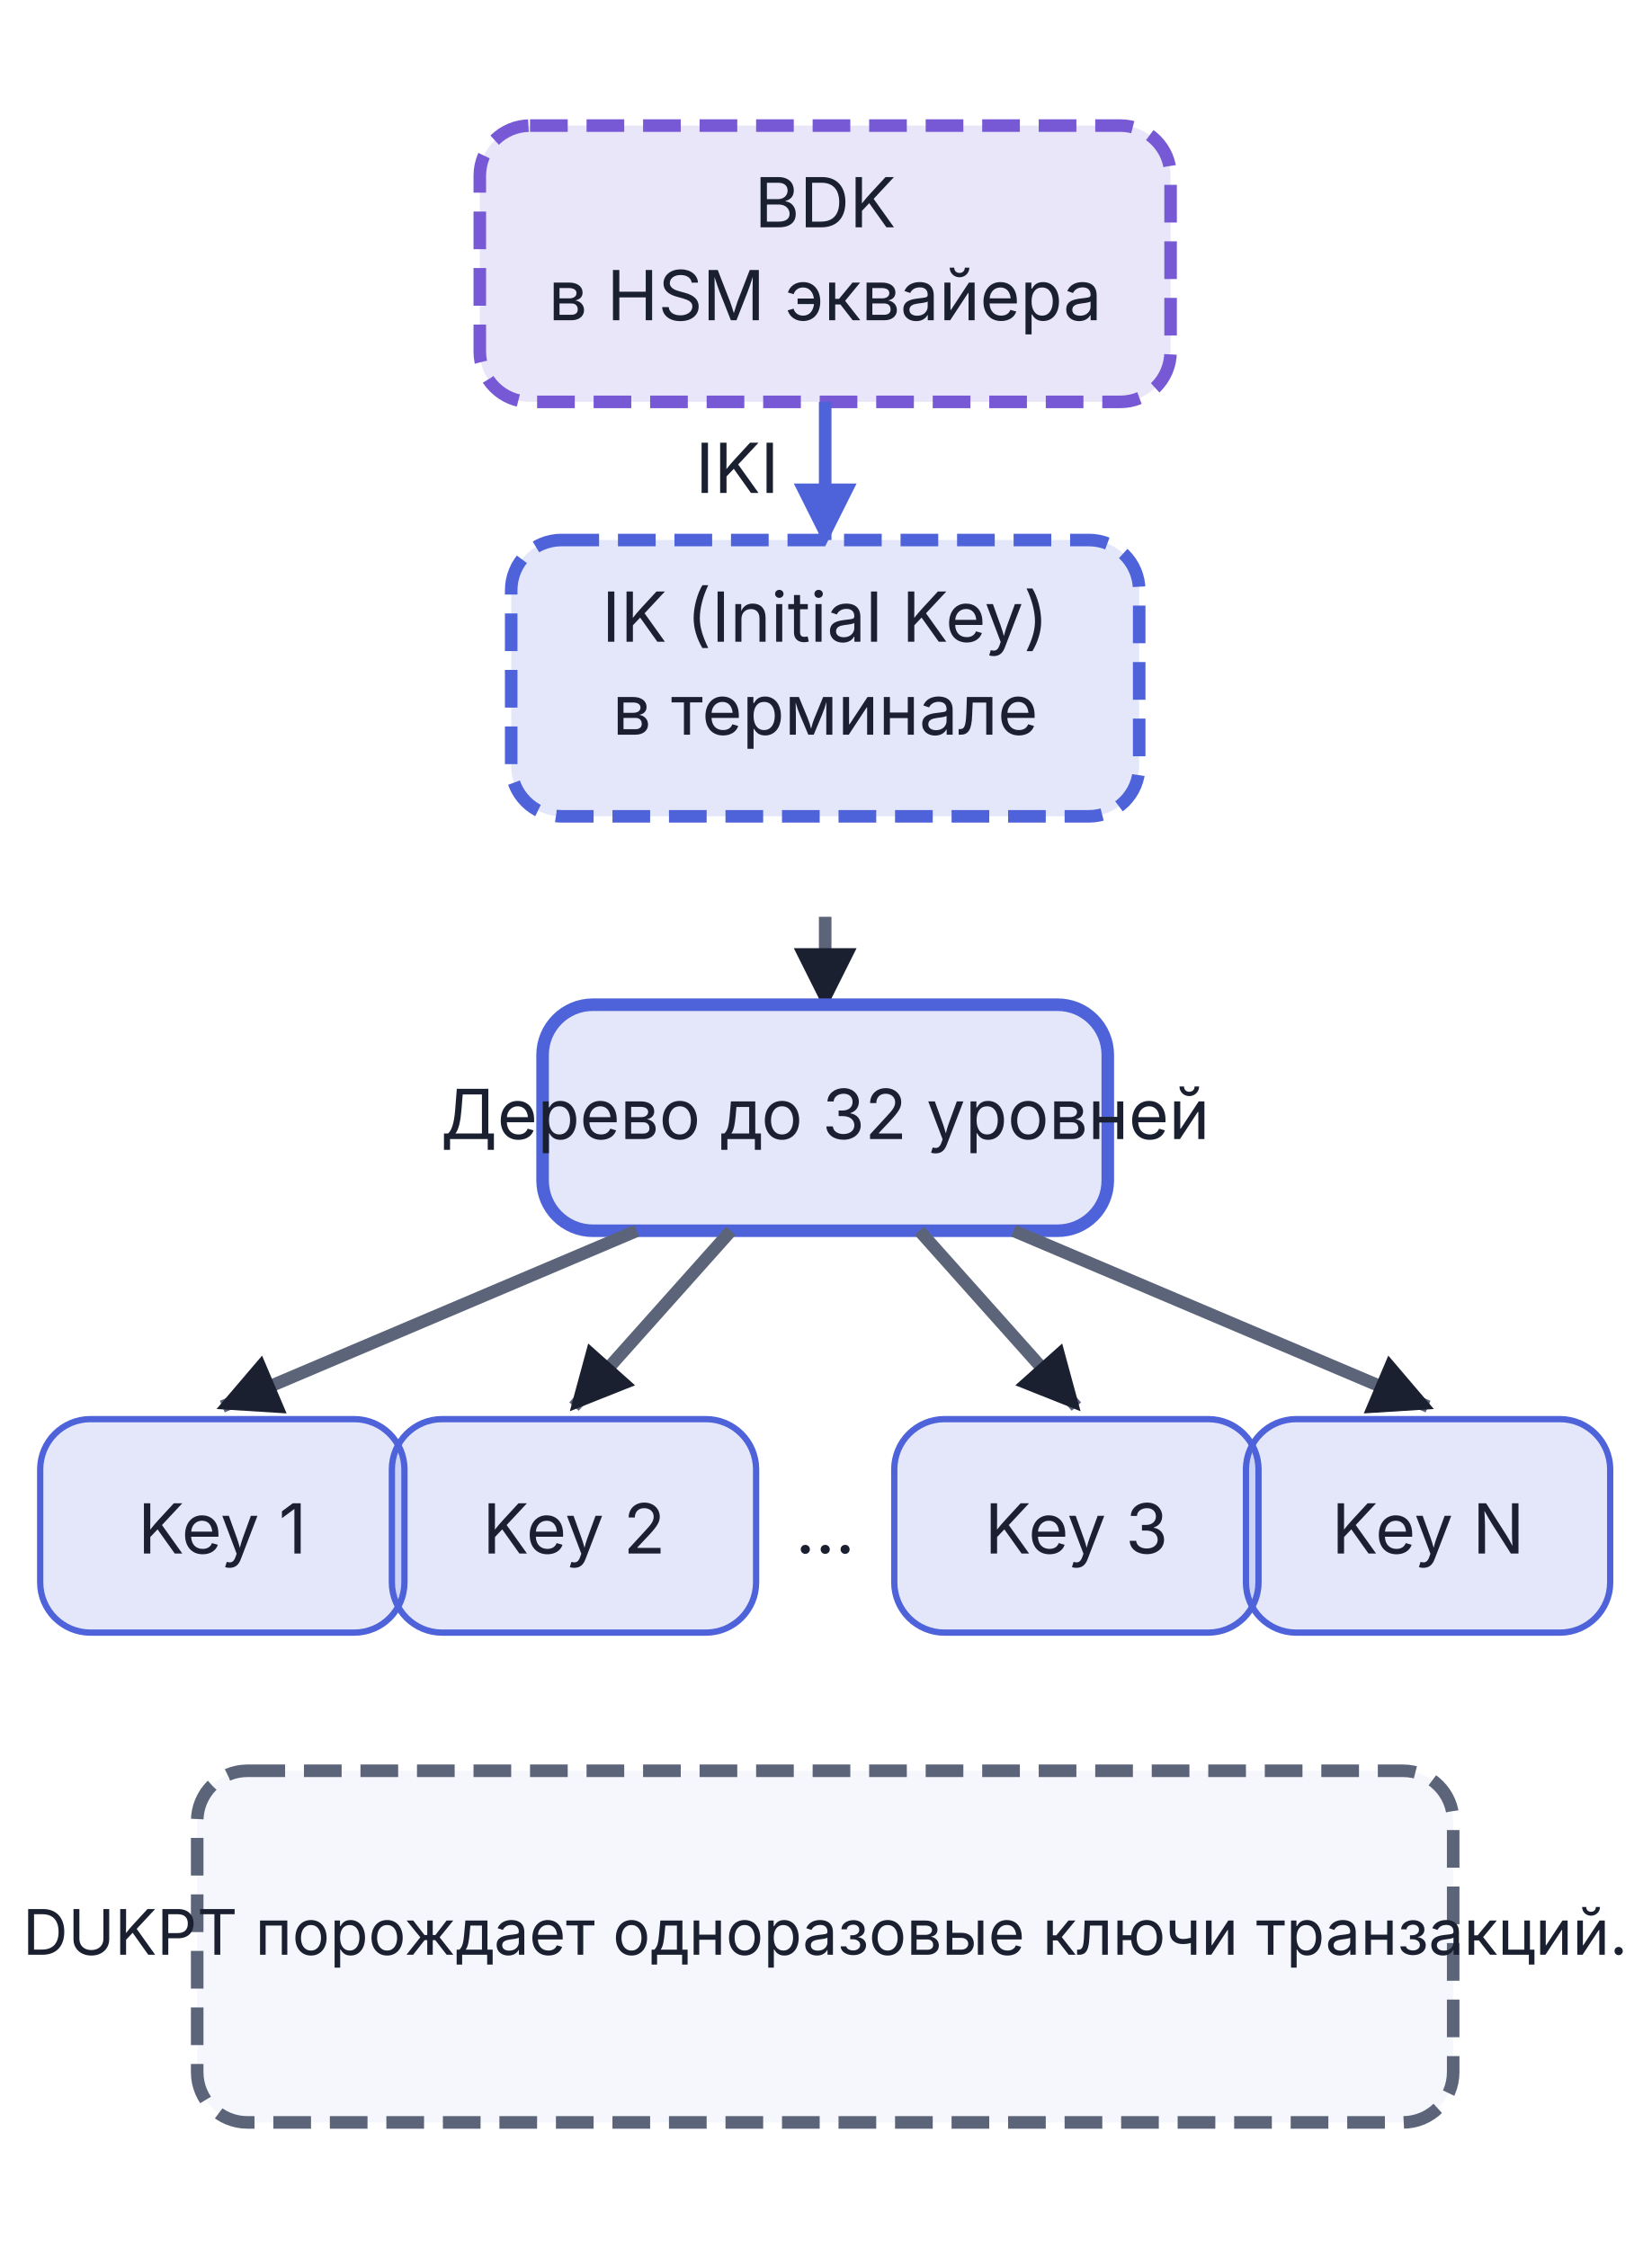
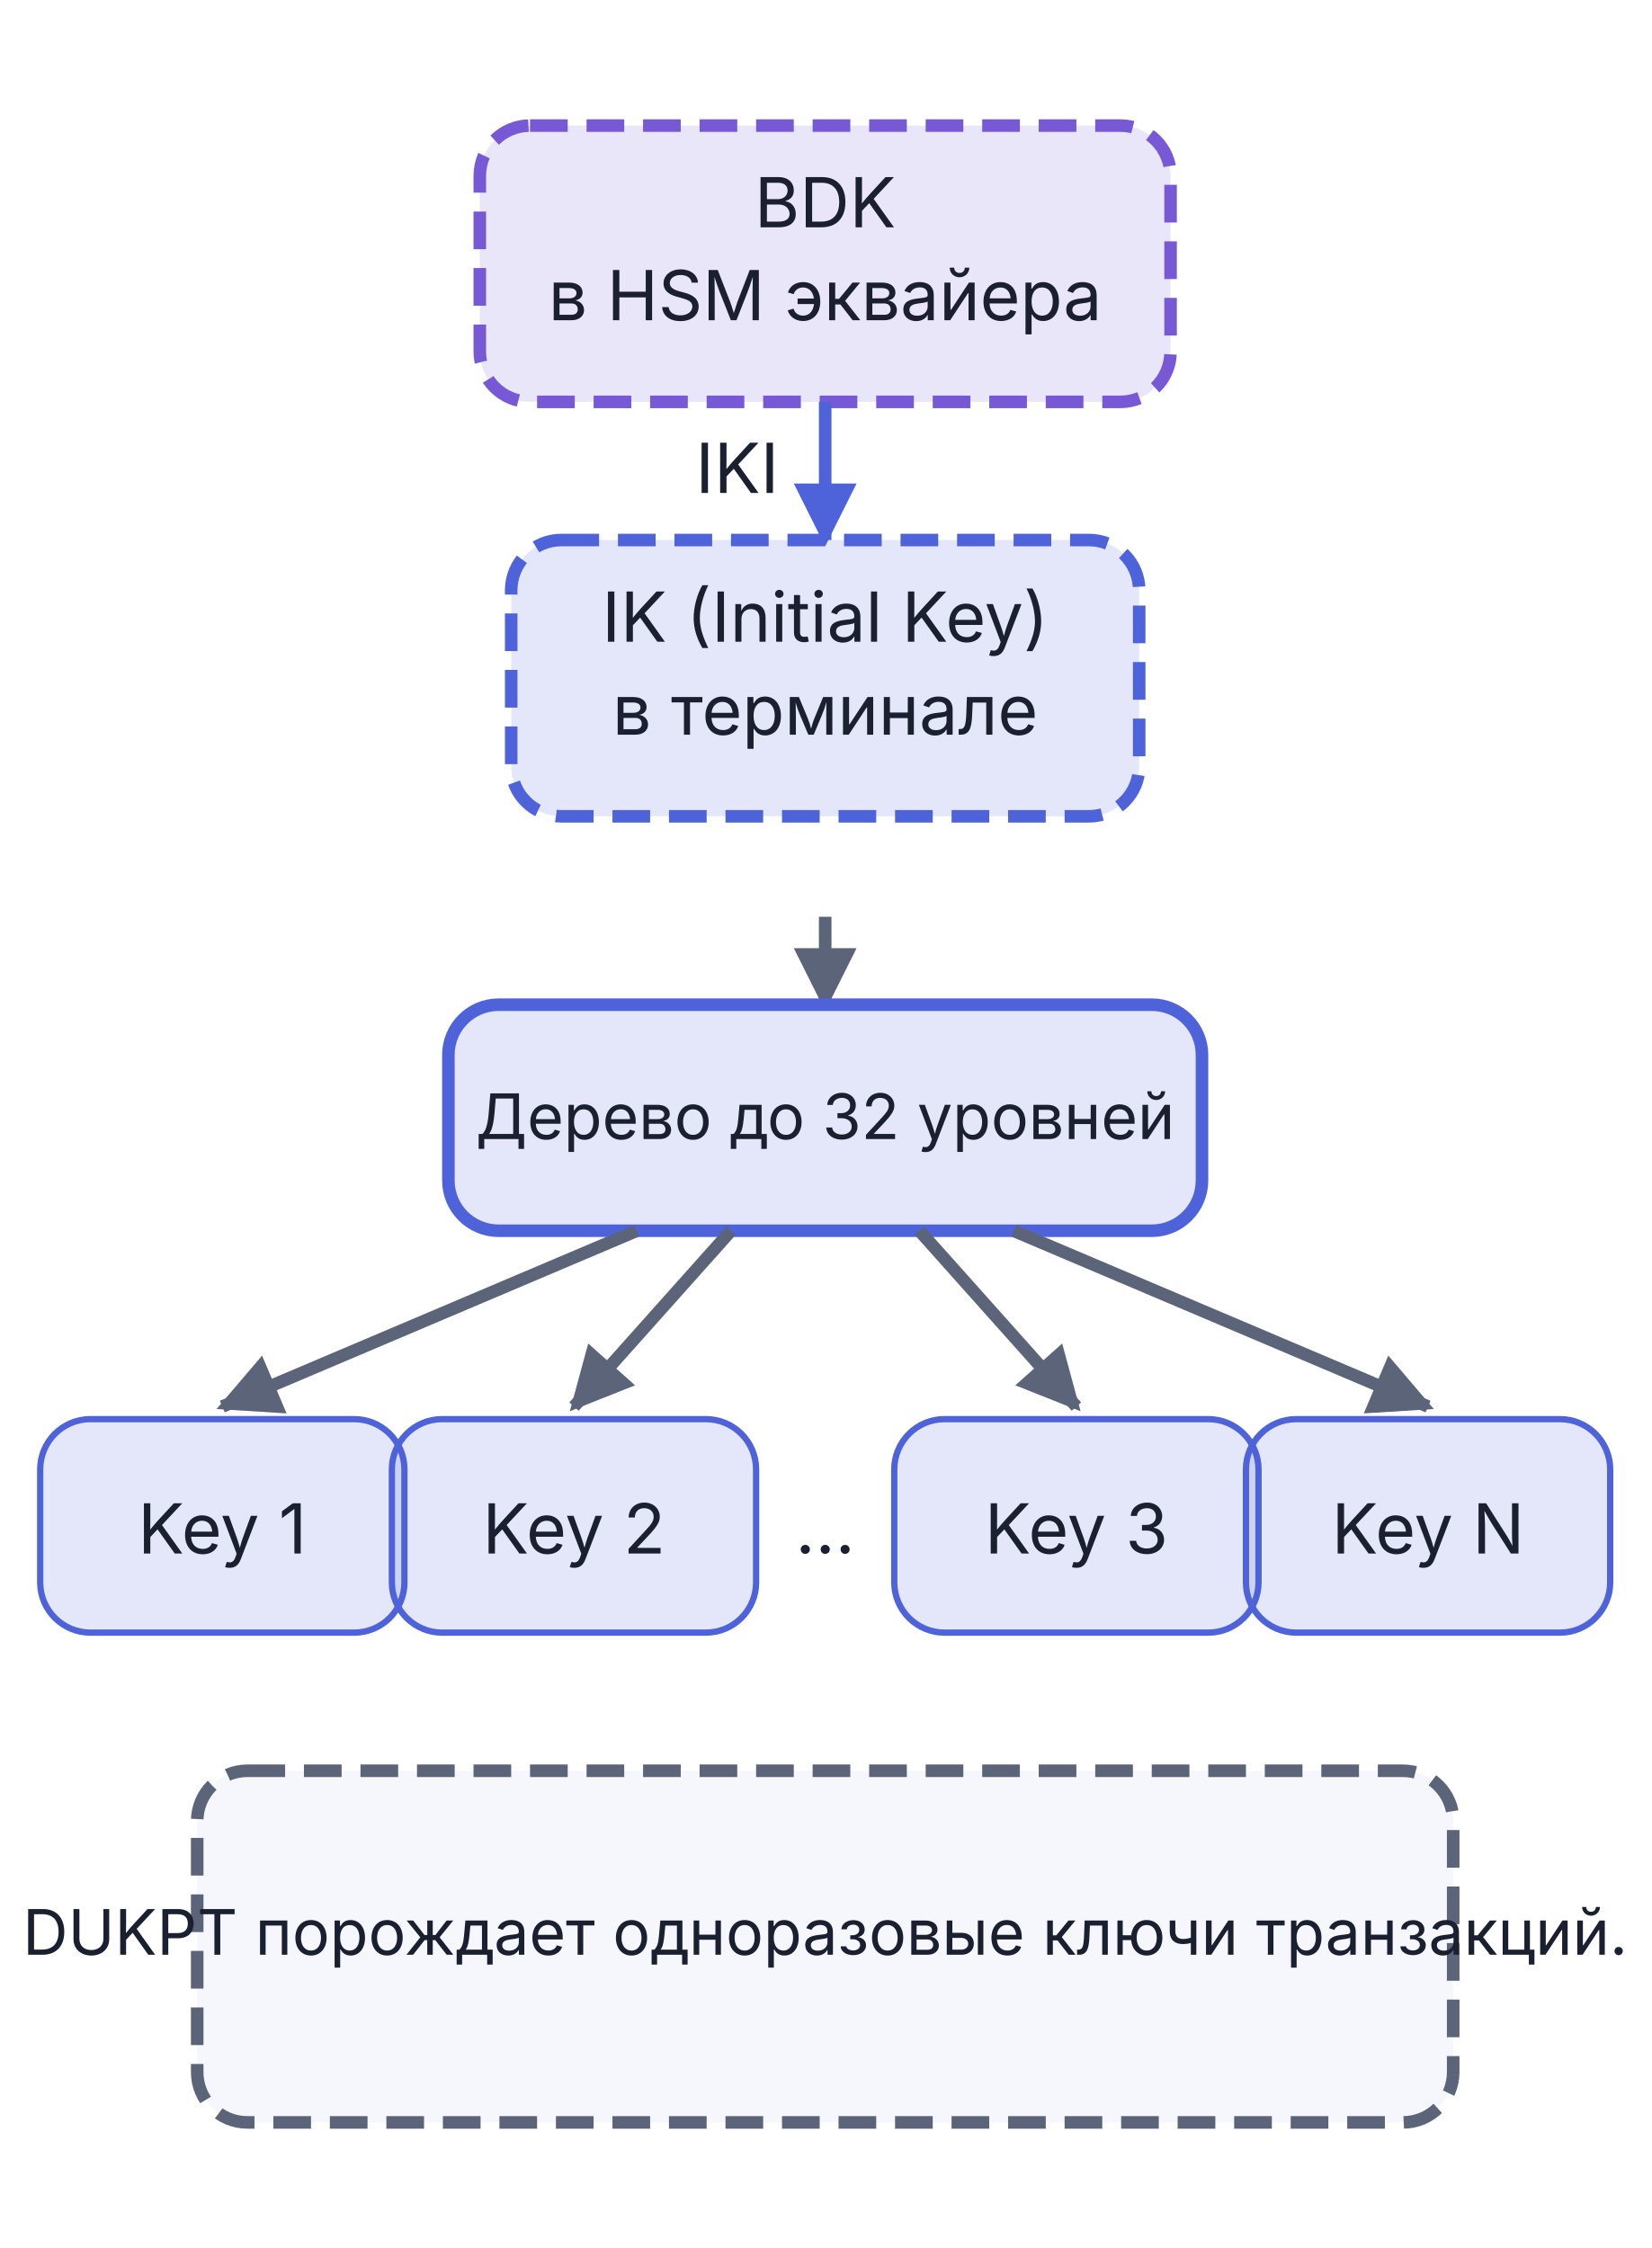
<svg xmlns="http://www.w3.org/2000/svg" viewBox="0 0 263 358" width="263" height="358">
  <defs>
    <marker id="arr-Muted" viewBox="0 0 10 10" refX="9" refY="5" markerWidth="5" markerHeight="5" orient="auto">
-       <path d="M0,0 L10,5 L0,10 Z" fill="#1A2030" />
+       <path d="M0,0 L10,5 L0,10 Z" fill="#5C647A" />
    </marker>
    <marker id="arr-AccentA" viewBox="0 0 10 10" refX="9" refY="5" markerWidth="5" markerHeight="5" orient="auto">
      <path d="M0,0 L10,5 L0,10 Z" fill="#4E63D9" />
    </marker>
  </defs>
  <rect x="76.4" y="20.0" width="110" height="44" rx="8" fill="#7759D6" fill-opacity="0.15" stroke="#7759D6" stroke-width="2" stroke-dasharray="6,3" />
  <text x="131.4" y="36.2" text-anchor="middle" font-family="Inter, -apple-system, BlinkMacSystemFont, 'Helvetica Neue', Arial, sans-serif" font-size="11" font-weight="normal" fill="#1A2030">BDK</text>
  <text x="131.4" y="51.0" text-anchor="middle" font-family="Inter, -apple-system, BlinkMacSystemFont, 'Helvetica Neue', Arial, sans-serif" font-size="11" font-weight="normal" fill="#1A2030">в HSM эквайера</text>
  <line x1="131.4" y1="64.0" x2="131.4" y2="86.0" stroke="#4E63D9" stroke-width="2" marker-end="url(#arr-AccentA)" />
  <text x="117.4" y="78.5" text-anchor="middle" font-family="Inter, -apple-system, BlinkMacSystemFont, 'Helvetica Neue', Arial, sans-serif" font-size="11" fill="#1A2030">IKI</text>
  <rect x="81.4" y="86.0" width="100" height="44" rx="8" fill="#4E63D9" fill-opacity="0.15" stroke="#4E63D9" stroke-width="2" stroke-dasharray="6,3" />
  <text x="131.4" y="102.2" text-anchor="middle" font-family="Inter, -apple-system, BlinkMacSystemFont, 'Helvetica Neue', Arial, sans-serif" font-size="11" font-weight="normal" fill="#1A2030">IK (Initial Key)</text>
  <text x="131.4" y="117.0" text-anchor="middle" font-family="Inter, -apple-system, BlinkMacSystemFont, 'Helvetica Neue', Arial, sans-serif" font-size="11" font-weight="normal" fill="#1A2030">в терминале</text>
  <line x1="131.4" y1="146.0" x2="131.4" y2="160.0" stroke="#5C647A" stroke-width="2" marker-end="url(#arr-Muted)" />
-   <rect x="86.4" y="160.0" width="90" height="36" rx="8" fill="#4E63D9" fill-opacity="0.15" stroke="#4E63D9" stroke-width="2" />
-   <text x="131.4" y="181.4" text-anchor="middle" font-family="Inter, -apple-system, BlinkMacSystemFont, 'Helvetica Neue', Arial, sans-serif" font-size="11" font-weight="normal" fill="#1A2030">Дерево до 32 уровней</text>
+   <rect x="71.4" y="160.0" width="120" height="36" rx="8" fill="#4E63D9" fill-opacity="0.15" stroke="#4E63D9" stroke-width="2" />
+   <text x="131.4" y="181.4" text-anchor="middle" font-family="Inter, -apple-system, BlinkMacSystemFont, 'Helvetica Neue', Arial, sans-serif" font-size="10" font-weight="normal" fill="#1A2030">Дерево до 32 уровней</text>
  <line x1="101.4" y1="196.0" x2="35.4" y2="224.0" stroke="#5C647A" stroke-width="2" marker-end="url(#arr-Muted)" />
  <line x1="116.4" y1="196.0" x2="91.4" y2="224.0" stroke="#5C647A" stroke-width="2" marker-end="url(#arr-Muted)" />
  <line x1="146.4" y1="196.0" x2="171.4" y2="224.0" stroke="#5C647A" stroke-width="2" marker-end="url(#arr-Muted)" />
  <line x1="161.4" y1="196.0" x2="227.4" y2="224.0" stroke="#5C647A" stroke-width="2" marker-end="url(#arr-Muted)" />
  <rect x="6.4" y="226.0" width="58" height="34" rx="8" fill="#4E63D9" fill-opacity="0.15" stroke="#4E63D9" stroke-width="1" />
  <text x="35.4" y="247.4" text-anchor="middle" font-family="Inter, -apple-system, BlinkMacSystemFont, 'Helvetica Neue', Arial, sans-serif" font-size="11" font-weight="normal" fill="#1A2030">Key 1</text>
  <rect x="62.4" y="226.0" width="58" height="34" rx="8" fill="#4E63D9" fill-opacity="0.15" stroke="#4E63D9" stroke-width="1" />
  <text x="91.4" y="247.4" text-anchor="middle" font-family="Inter, -apple-system, BlinkMacSystemFont, 'Helvetica Neue', Arial, sans-serif" font-size="11" font-weight="normal" fill="#1A2030">Key 2</text>
  <text x="131.4" y="247.4" text-anchor="middle" font-family="Inter, -apple-system, BlinkMacSystemFont, 'Helvetica Neue', Arial, sans-serif" font-size="11" fill="#1A2030">…</text>
  <rect x="142.4" y="226.0" width="58" height="34" rx="8" fill="#4E63D9" fill-opacity="0.15" stroke="#4E63D9" stroke-width="1" />
  <text x="171.4" y="247.4" text-anchor="middle" font-family="Inter, -apple-system, BlinkMacSystemFont, 'Helvetica Neue', Arial, sans-serif" font-size="11" font-weight="normal" fill="#1A2030">Key 3</text>
  <rect x="198.4" y="226.0" width="58" height="34" rx="8" fill="#4E63D9" fill-opacity="0.15" stroke="#4E63D9" stroke-width="1" />
  <text x="227.4" y="247.4" text-anchor="middle" font-family="Inter, -apple-system, BlinkMacSystemFont, 'Helvetica Neue', Arial, sans-serif" font-size="11" font-weight="normal" fill="#1A2030">Key N</text>
  <rect x="31.4" y="282.0" width="200" height="56" rx="8" fill="#F5F7FD" stroke="#5C647A" stroke-width="2" stroke-dasharray="6,3" />
  <text x="131.4" y="311.3" text-anchor="middle" font-family="Inter, -apple-system, BlinkMacSystemFont, 'Helvetica Neue', Arial, sans-serif" font-size="10" font-weight="normal" fill="#1A2030">DUKPT порождает одноразовые ключи транзакций.</text>
</svg>
